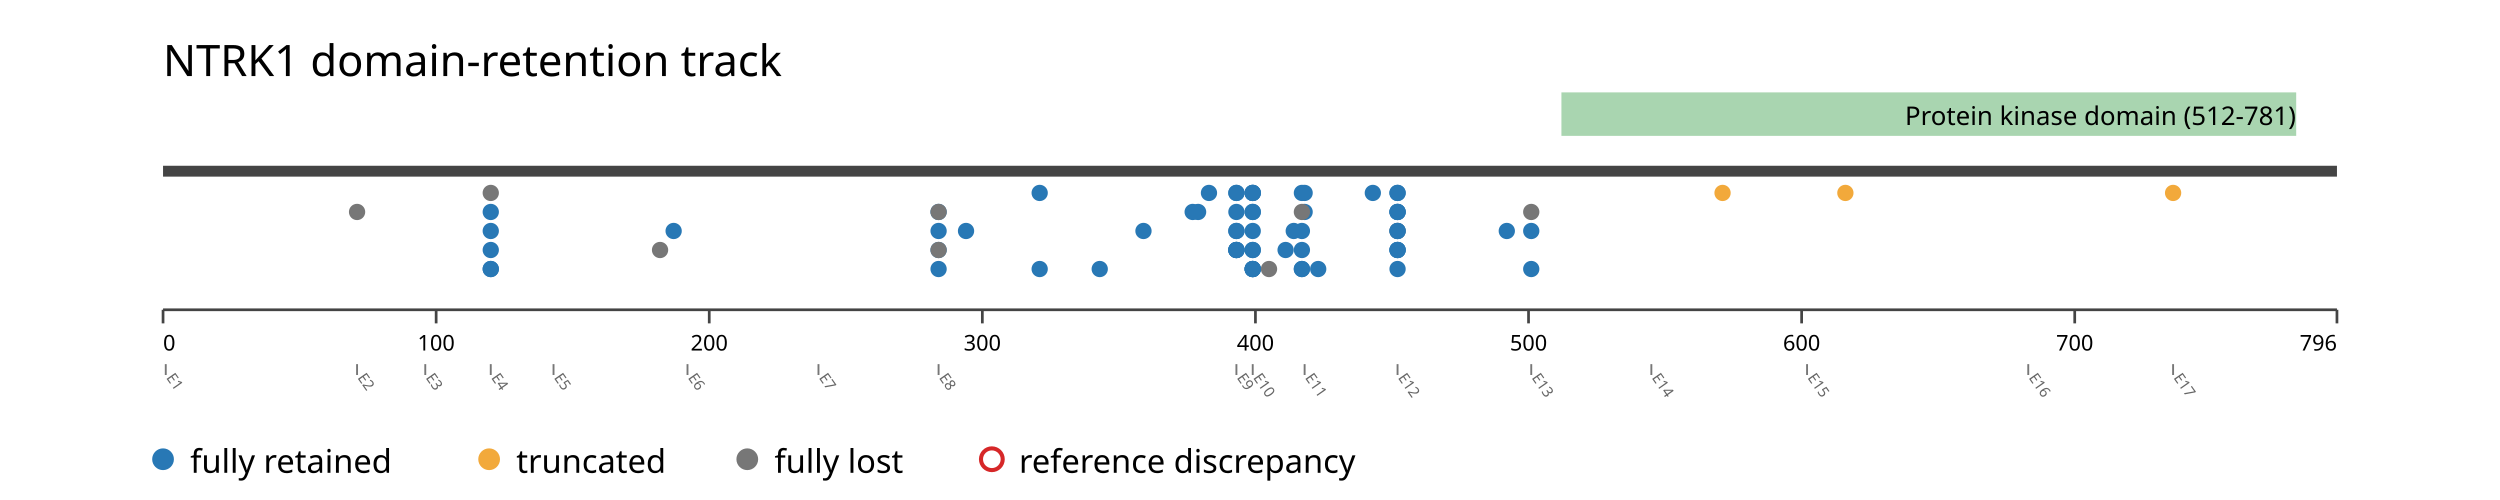
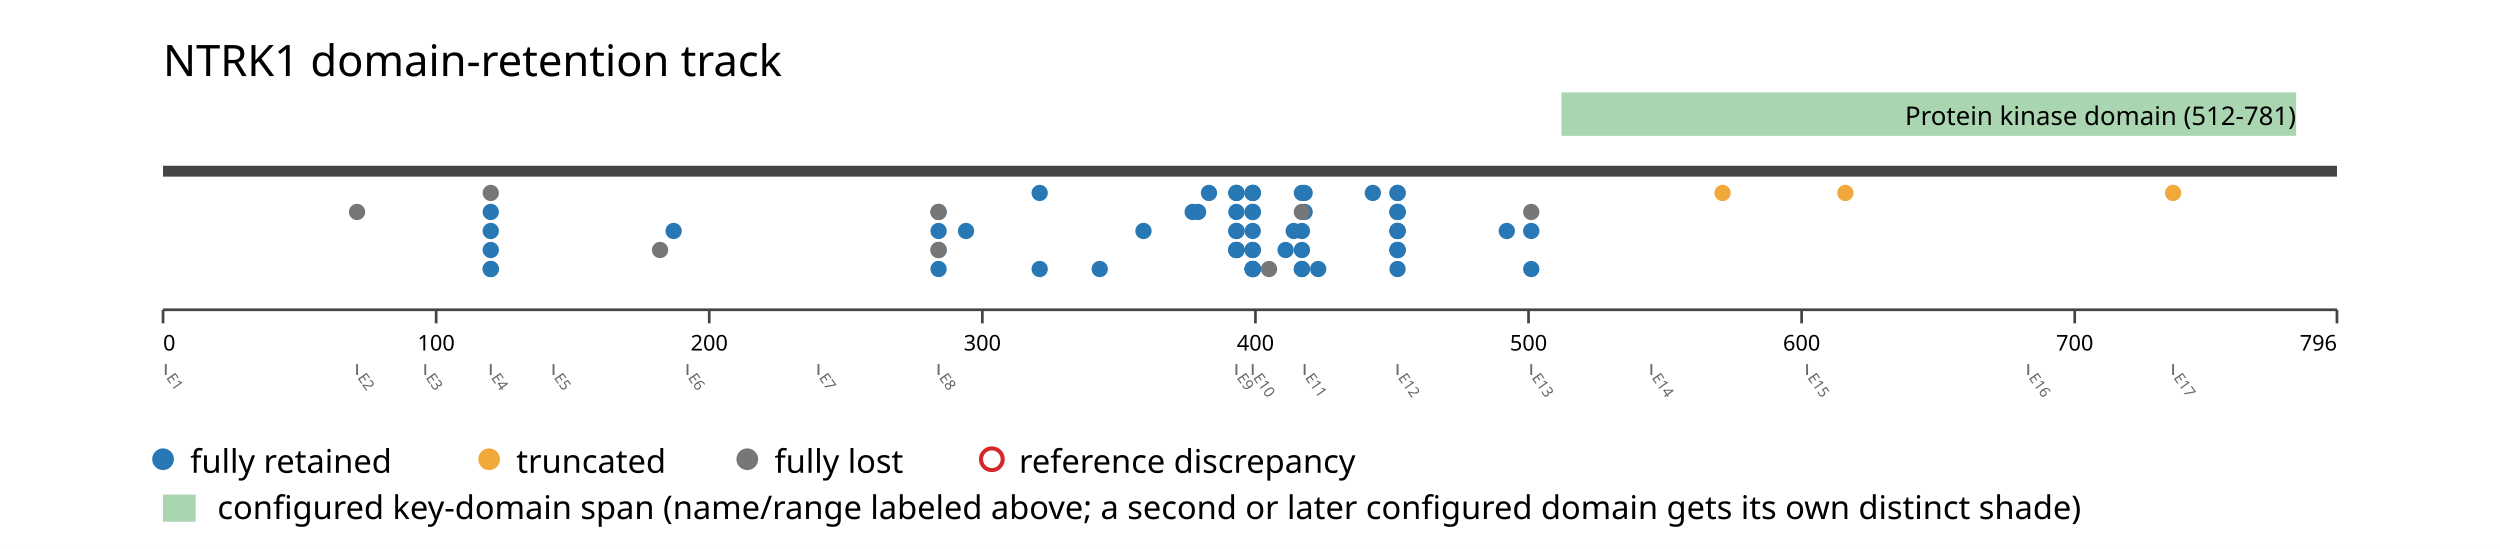
- <svg xmlns="http://www.w3.org/2000/svg" width="920" height="184" viewBox="0 0 920 184">
-   <rect width="920" height="184" fill="white" />
+ <svg xmlns="http://www.w3.org/2000/svg" width="920" height="202" viewBox="0 0 920 202">
+   <rect width="920" height="202" fill="white" />
  <text x="60" y="28" font-family="sans-serif" font-size="16">NTRK1 domain-retention track</text>
  <rect x="574.6" y="34.0" width="270.4" height="16.0" fill="#62b36f" opacity="0.55" />
  <text x="844.9" y="46.0" font-family="sans-serif" font-size="9.5" text-anchor="end">Protein kinase domain (512-781)</text>
-   <line x1="60.0" y1="63.0" x2="860.0" y2="63.0" stroke="#444" stroke-width="4" />
+   <line x1="60.0" y1="63.0" x2="860.0" y2="63.0" stroke="#444444" stroke-width="4" />
  <circle cx="455.0" cy="71.0" r="3" fill="#2878b5" stroke="none" stroke-width="0" />
  <circle cx="480.1" cy="78.0" r="3" fill="#2878b5" stroke="none" stroke-width="0" />
  <circle cx="563.5" cy="85.0" r="3" fill="#2878b5" stroke="none" stroke-width="0" />
  <circle cx="345.4" cy="92.0" r="3" fill="#2878b5" stroke="none" stroke-width="0" />
  <circle cx="345.4" cy="99.0" r="3" fill="#2878b5" stroke="none" stroke-width="0" />
  <circle cx="799.7" cy="71.0" r="3" fill="#f2a93b" stroke="none" stroke-width="0" />
  <circle cx="345.4" cy="78.0" r="3" fill="#2878b5" stroke="none" stroke-width="0" />
  <circle cx="345.4" cy="85.0" r="3" fill="#2878b5" stroke="none" stroke-width="0" />
  <circle cx="455.0" cy="92.0" r="3" fill="#2878b5" stroke="none" stroke-width="0" />
  <circle cx="461.0" cy="99.0" r="3" fill="#2878b5" stroke="none" stroke-width="0" />
  <circle cx="461.0" cy="71.0" r="3" fill="#2878b5" stroke="none" stroke-width="0" />
  <circle cx="440.9" cy="78.0" r="3" fill="#2878b5" stroke="none" stroke-width="0" />
  <circle cx="476.1" cy="85.0" r="3" fill="#2878b5" stroke="none" stroke-width="0" />
  <circle cx="473.1" cy="92.0" r="3" fill="#2878b5" stroke="none" stroke-width="0" />
  <circle cx="479.1" cy="99.0" r="3" fill="#2878b5" stroke="none" stroke-width="0" />
  <circle cx="479.1" cy="71.0" r="3" fill="#2878b5" stroke="none" stroke-width="0" />
  <circle cx="514.3" cy="78.0" r="3" fill="#2878b5" stroke="none" stroke-width="0" />
  <circle cx="554.5" cy="85.0" r="3" fill="#2878b5" stroke="none" stroke-width="0" />
  <circle cx="514.3" cy="92.0" r="3" fill="#2878b5" stroke="none" stroke-width="0" />
  <circle cx="514.3" cy="99.0" r="3" fill="#2878b5" stroke="none" stroke-width="0" />
  <circle cx="514.3" cy="71.0" r="3" fill="#2878b5" stroke="none" stroke-width="0" />
  <circle cx="514.3" cy="78.0" r="3" fill="#2878b5" stroke="none" stroke-width="0" />
  <circle cx="479.1" cy="85.0" r="3" fill="#2878b5" stroke="none" stroke-width="0" />
  <circle cx="479.1" cy="92.0" r="3" fill="#2878b5" stroke="none" stroke-width="0" />
  <circle cx="479.1" cy="99.0" r="3" fill="#2878b5" stroke="none" stroke-width="0" />
  <circle cx="633.9" cy="71.0" r="3" fill="#f2a93b" stroke="none" stroke-width="0" />
  <circle cx="563.5" cy="78.0" r="3" fill="#777777" stroke="none" stroke-width="0" />
  <circle cx="355.5" cy="85.0" r="3" fill="#2878b5" stroke="none" stroke-width="0" />
  <circle cx="514.3" cy="92.0" r="3" fill="#2878b5" stroke="none" stroke-width="0" />
  <circle cx="485.1" cy="99.0" r="3" fill="#2878b5" stroke="none" stroke-width="0" />
  <circle cx="180.6" cy="71.0" r="3" fill="#777777" stroke="none" stroke-width="0" />
  <circle cx="461.0" cy="78.0" r="3" fill="#2878b5" stroke="none" stroke-width="0" />
  <circle cx="455.0" cy="85.0" r="3" fill="#2878b5" stroke="none" stroke-width="0" />
  <circle cx="461.0" cy="92.0" r="3" fill="#2878b5" stroke="none" stroke-width="0" />
  <circle cx="461.0" cy="99.0" r="3" fill="#2878b5" stroke="none" stroke-width="0" />
  <circle cx="444.9" cy="71.0" r="3" fill="#2878b5" stroke="none" stroke-width="0" />
  <circle cx="345.4" cy="78.0" r="3" fill="#777777" stroke="none" stroke-width="0" />
  <circle cx="461.0" cy="85.0" r="3" fill="#2878b5" stroke="none" stroke-width="0" />
  <circle cx="461.0" cy="92.0" r="3" fill="#2878b5" stroke="none" stroke-width="0" />
  <circle cx="461.0" cy="99.0" r="3" fill="#2878b5" stroke="none" stroke-width="0" />
  <circle cx="461.0" cy="71.0" r="3" fill="#2878b5" stroke="none" stroke-width="0" />
  <circle cx="479.1" cy="78.0" r="3" fill="#777777" stroke="none" stroke-width="0" />
  <circle cx="514.3" cy="85.0" r="3" fill="#777777" stroke="none" stroke-width="0" />
  <circle cx="345.4" cy="92.0" r="3" fill="#777777" stroke="none" stroke-width="0" />
  <circle cx="467.0" cy="99.0" r="3" fill="#777777" stroke="none" stroke-width="0" />
  <circle cx="461.0" cy="71.0" r="3" fill="#2878b5" stroke="none" stroke-width="0" />
  <circle cx="461.0" cy="78.0" r="3" fill="#2878b5" stroke="none" stroke-width="0" />
  <circle cx="514.3" cy="85.0" r="3" fill="#2878b5" stroke="none" stroke-width="0" />
  <circle cx="242.9" cy="92.0" r="3" fill="#777777" stroke="none" stroke-width="0" />
  <circle cx="180.6" cy="99.0" r="3" fill="#2878b5" stroke="none" stroke-width="0" />
  <circle cx="505.2" cy="71.0" r="3" fill="#2878b5" stroke="none" stroke-width="0" />
  <circle cx="131.4" cy="78.0" r="3" fill="#777777" stroke="none" stroke-width="0" />
  <circle cx="180.6" cy="85.0" r="3" fill="#2878b5" stroke="none" stroke-width="0" />
  <circle cx="180.6" cy="92.0" r="3" fill="#2878b5" stroke="none" stroke-width="0" />
  <circle cx="180.6" cy="99.0" r="3" fill="#2878b5" stroke="none" stroke-width="0" />
  <circle cx="679.1" cy="71.0" r="3" fill="#f2a93b" stroke="none" stroke-width="0" />
  <circle cx="180.6" cy="78.0" r="3" fill="#2878b5" stroke="none" stroke-width="0" />
  <circle cx="247.9" cy="85.0" r="3" fill="#2878b5" stroke="none" stroke-width="0" />
  <circle cx="514.3" cy="92.0" r="3" fill="#2878b5" stroke="none" stroke-width="0" />
  <circle cx="382.6" cy="99.0" r="3" fill="#2878b5" stroke="none" stroke-width="0" />
  <circle cx="382.6" cy="71.0" r="3" fill="#2878b5" stroke="none" stroke-width="0" />
  <circle cx="455.0" cy="78.0" r="3" fill="#2878b5" stroke="none" stroke-width="0" />
  <circle cx="455.0" cy="85.0" r="3" fill="#2878b5" stroke="none" stroke-width="0" />
  <circle cx="455.0" cy="92.0" r="3" fill="#2878b5" stroke="none" stroke-width="0" />
  <circle cx="461.0" cy="99.0" r="3" fill="#2878b5" stroke="none" stroke-width="0" />
  <circle cx="455.0" cy="71.0" r="3" fill="#2878b5" stroke="none" stroke-width="0" />
  <circle cx="514.3" cy="78.0" r="3" fill="#2878b5" stroke="none" stroke-width="0" />
  <circle cx="514.3" cy="85.0" r="3" fill="#2878b5" stroke="none" stroke-width="0" />
  <circle cx="455.0" cy="92.0" r="3" fill="#2878b5" stroke="none" stroke-width="0" />
  <circle cx="404.7" cy="99.0" r="3" fill="#2878b5" stroke="none" stroke-width="0" />
  <circle cx="480.1" cy="71.0" r="3" fill="#2878b5" stroke="none" stroke-width="0" />
  <circle cx="438.9" cy="78.0" r="3" fill="#2878b5" stroke="none" stroke-width="0" />
  <circle cx="420.8" cy="85.0" r="3" fill="#2878b5" stroke="none" stroke-width="0" />
  <circle cx="455.0" cy="92.0" r="3" fill="#2878b5" stroke="none" stroke-width="0" />
  <circle cx="563.5" cy="99.0" r="3" fill="#2878b5" stroke="none" stroke-width="0" />
  <circle cx="514.3" cy="71.0" r="3" fill="#2878b5" stroke="none" stroke-width="0" />
  <line x1="60.0" y1="114.0" x2="860.0" y2="114.0" stroke="#444444" stroke-width="1" />
  <line x1="60.0" y1="114.0" x2="60.0" y2="119.0" stroke="#444444" stroke-width="1" />
  <text x="60.0" y="129.0" font-family="sans-serif" font-size="8" text-anchor="start">0</text>
  <line x1="160.5" y1="114.0" x2="160.5" y2="119.0" stroke="#444444" stroke-width="1" />
  <text x="160.5" y="129.0" font-family="sans-serif" font-size="8" text-anchor="middle">100</text>
  <line x1="261.0" y1="114.0" x2="261.0" y2="119.0" stroke="#444444" stroke-width="1" />
  <text x="261.0" y="129.0" font-family="sans-serif" font-size="8" text-anchor="middle">200</text>
  <line x1="361.5" y1="114.0" x2="361.5" y2="119.0" stroke="#444444" stroke-width="1" />
  <text x="361.5" y="129.0" font-family="sans-serif" font-size="8" text-anchor="middle">300</text>
  <line x1="462.0" y1="114.0" x2="462.0" y2="119.0" stroke="#444444" stroke-width="1" />
  <text x="462.0" y="129.0" font-family="sans-serif" font-size="8" text-anchor="middle">400</text>
  <line x1="562.5" y1="114.0" x2="562.5" y2="119.0" stroke="#444444" stroke-width="1" />
  <text x="562.5" y="129.0" font-family="sans-serif" font-size="8" text-anchor="middle">500</text>
  <line x1="663.0" y1="114.0" x2="663.0" y2="119.0" stroke="#444444" stroke-width="1" />
  <text x="663.0" y="129.0" font-family="sans-serif" font-size="8" text-anchor="middle">600</text>
  <line x1="763.5" y1="114.0" x2="763.5" y2="119.0" stroke="#444444" stroke-width="1" />
  <text x="763.5" y="129.0" font-family="sans-serif" font-size="8" text-anchor="middle">700</text>
  <line x1="860.0" y1="114.0" x2="860.0" y2="119.0" stroke="#444444" stroke-width="1" />
  <text x="860.0" y="129.0" font-family="sans-serif" font-size="8" text-anchor="end">796</text>
-   <line x1="61.0" y1="134.0" x2="61.0" y2="138.0" stroke="#777777" stroke-width="0.7" />
+   <line x1="61.0" y1="134.0" x2="61.0" y2="138.0" stroke="#6b6b6b" stroke-width="0.7" />
  <text x="61.0" y="139.0" font-family="sans-serif" font-size="5.5" fill="#666666" transform="rotate(55 61.0 139.0)">E1</text>
-   <line x1="131.4" y1="134.0" x2="131.4" y2="138.0" stroke="#777777" stroke-width="0.7" />
+   <line x1="131.4" y1="134.0" x2="131.4" y2="138.0" stroke="#6b6b6b" stroke-width="0.7" />
  <text x="131.4" y="139.0" font-family="sans-serif" font-size="5.5" fill="#666666" transform="rotate(55 131.4 139.0)">E2</text>
-   <line x1="156.5" y1="134.0" x2="156.5" y2="138.0" stroke="#777777" stroke-width="0.7" />
+   <line x1="156.5" y1="134.0" x2="156.5" y2="138.0" stroke="#6b6b6b" stroke-width="0.7" />
  <text x="156.5" y="139.0" font-family="sans-serif" font-size="5.5" fill="#666666" transform="rotate(55 156.5 139.0)">E3</text>
-   <line x1="180.6" y1="134.0" x2="180.6" y2="138.0" stroke="#777777" stroke-width="0.7" />
+   <line x1="180.6" y1="134.0" x2="180.6" y2="138.0" stroke="#6b6b6b" stroke-width="0.7" />
  <text x="180.6" y="139.0" font-family="sans-serif" font-size="5.5" fill="#666666" transform="rotate(55 180.6 139.0)">E4</text>
-   <line x1="203.7" y1="134.0" x2="203.7" y2="138.0" stroke="#777777" stroke-width="0.7" />
+   <line x1="203.7" y1="134.0" x2="203.7" y2="138.0" stroke="#6b6b6b" stroke-width="0.7" />
  <text x="203.7" y="139.0" font-family="sans-serif" font-size="5.5" fill="#666666" transform="rotate(55 203.7 139.0)">E5</text>
-   <line x1="253.0" y1="134.0" x2="253.0" y2="138.0" stroke="#777777" stroke-width="0.7" />
+   <line x1="253.0" y1="134.0" x2="253.0" y2="138.0" stroke="#6b6b6b" stroke-width="0.7" />
  <text x="253.0" y="139.0" font-family="sans-serif" font-size="5.5" fill="#666666" transform="rotate(55 253.0 139.0)">E6</text>
-   <line x1="301.2" y1="134.0" x2="301.2" y2="138.0" stroke="#777777" stroke-width="0.7" />
+   <line x1="301.2" y1="134.0" x2="301.2" y2="138.0" stroke="#6b6b6b" stroke-width="0.7" />
  <text x="301.2" y="139.0" font-family="sans-serif" font-size="5.5" fill="#666666" transform="rotate(55 301.2 139.0)">E7</text>
-   <line x1="345.4" y1="134.0" x2="345.4" y2="138.0" stroke="#777777" stroke-width="0.7" />
+   <line x1="345.4" y1="134.0" x2="345.4" y2="138.0" stroke="#6b6b6b" stroke-width="0.7" />
  <text x="345.4" y="139.0" font-family="sans-serif" font-size="5.5" fill="#666666" transform="rotate(55 345.4 139.0)">E8</text>
-   <line x1="455.0" y1="134.0" x2="455.0" y2="138.0" stroke="#777777" stroke-width="0.7" />
+   <line x1="455.0" y1="134.0" x2="455.0" y2="138.0" stroke="#6b6b6b" stroke-width="0.7" />
  <text x="455.0" y="139.0" font-family="sans-serif" font-size="5.5" fill="#666666" transform="rotate(55 455.0 139.0)">E9</text>
-   <line x1="461.0" y1="134.0" x2="461.0" y2="138.0" stroke="#777777" stroke-width="0.7" />
+   <line x1="461.0" y1="134.0" x2="461.0" y2="138.0" stroke="#6b6b6b" stroke-width="0.7" />
  <text x="461.0" y="139.0" font-family="sans-serif" font-size="5.5" fill="#666666" transform="rotate(55 461.0 139.0)">E10</text>
-   <line x1="480.1" y1="134.0" x2="480.1" y2="138.0" stroke="#777777" stroke-width="0.7" />
+   <line x1="480.1" y1="134.0" x2="480.1" y2="138.0" stroke="#6b6b6b" stroke-width="0.7" />
  <text x="480.1" y="139.0" font-family="sans-serif" font-size="5.5" fill="#666666" transform="rotate(55 480.1 139.0)">E11</text>
-   <line x1="514.3" y1="134.0" x2="514.3" y2="138.0" stroke="#777777" stroke-width="0.7" />
+   <line x1="514.3" y1="134.0" x2="514.3" y2="138.0" stroke="#6b6b6b" stroke-width="0.7" />
  <text x="514.3" y="139.0" font-family="sans-serif" font-size="5.5" fill="#666666" transform="rotate(55 514.3 139.0)">E12</text>
-   <line x1="563.5" y1="134.0" x2="563.5" y2="138.0" stroke="#777777" stroke-width="0.7" />
+   <line x1="563.5" y1="134.0" x2="563.5" y2="138.0" stroke="#6b6b6b" stroke-width="0.7" />
  <text x="563.5" y="139.0" font-family="sans-serif" font-size="5.5" fill="#666666" transform="rotate(55 563.5 139.0)">E13</text>
-   <line x1="607.7" y1="134.0" x2="607.7" y2="138.0" stroke="#777777" stroke-width="0.7" />
+   <line x1="607.7" y1="134.0" x2="607.7" y2="138.0" stroke="#6b6b6b" stroke-width="0.7" />
  <text x="607.7" y="139.0" font-family="sans-serif" font-size="5.5" fill="#666666" transform="rotate(55 607.7 139.0)">E14</text>
-   <line x1="665.0" y1="134.0" x2="665.0" y2="138.0" stroke="#777777" stroke-width="0.7" />
+   <line x1="665.0" y1="134.0" x2="665.0" y2="138.0" stroke="#6b6b6b" stroke-width="0.7" />
  <text x="665.0" y="139.0" font-family="sans-serif" font-size="5.5" fill="#666666" transform="rotate(55 665.0 139.0)">E15</text>
-   <line x1="746.4" y1="134.0" x2="746.4" y2="138.0" stroke="#777777" stroke-width="0.7" />
+   <line x1="746.4" y1="134.0" x2="746.4" y2="138.0" stroke="#6b6b6b" stroke-width="0.7" />
  <text x="746.4" y="139.0" font-family="sans-serif" font-size="5.5" fill="#666666" transform="rotate(55 746.4 139.0)">E16</text>
-   <line x1="799.7" y1="134.0" x2="799.7" y2="138.0" stroke="#777777" stroke-width="0.7" />
+   <line x1="799.7" y1="134.0" x2="799.7" y2="138.0" stroke="#6b6b6b" stroke-width="0.7" />
  <text x="799.7" y="139.0" font-family="sans-serif" font-size="5.5" fill="#666666" transform="rotate(55 799.7 139.0)">E17</text>
  <circle cx="60" cy="169.0" r="4" fill="#2878b5" />
  <text x="70" y="174.0" font-family="sans-serif" font-size="12">fully retained</text>
  <circle cx="180" cy="169.0" r="4" fill="#f2a93b" />
  <text x="190" y="174.0" font-family="sans-serif" font-size="12">truncated</text>
  <circle cx="275" cy="169.0" r="4" fill="#777777" />
  <text x="285" y="174.0" font-family="sans-serif" font-size="12">fully lost</text>
  <circle cx="365" cy="169.0" r="4" fill="white" stroke="#d62728" stroke-width="1.5" />
  <text x="375" y="174.0" font-family="sans-serif" font-size="12">reference discrepancy</text>
+   <rect x="60" y="182.0" width="12" height="10" fill="#62b36f" opacity="0.55" />
+   <text x="80" y="191.0" font-family="sans-serif" font-size="12">configured key-domain span (name/range labeled above; a second or later configured domain gets its own distinct shade)</text>
</svg>
